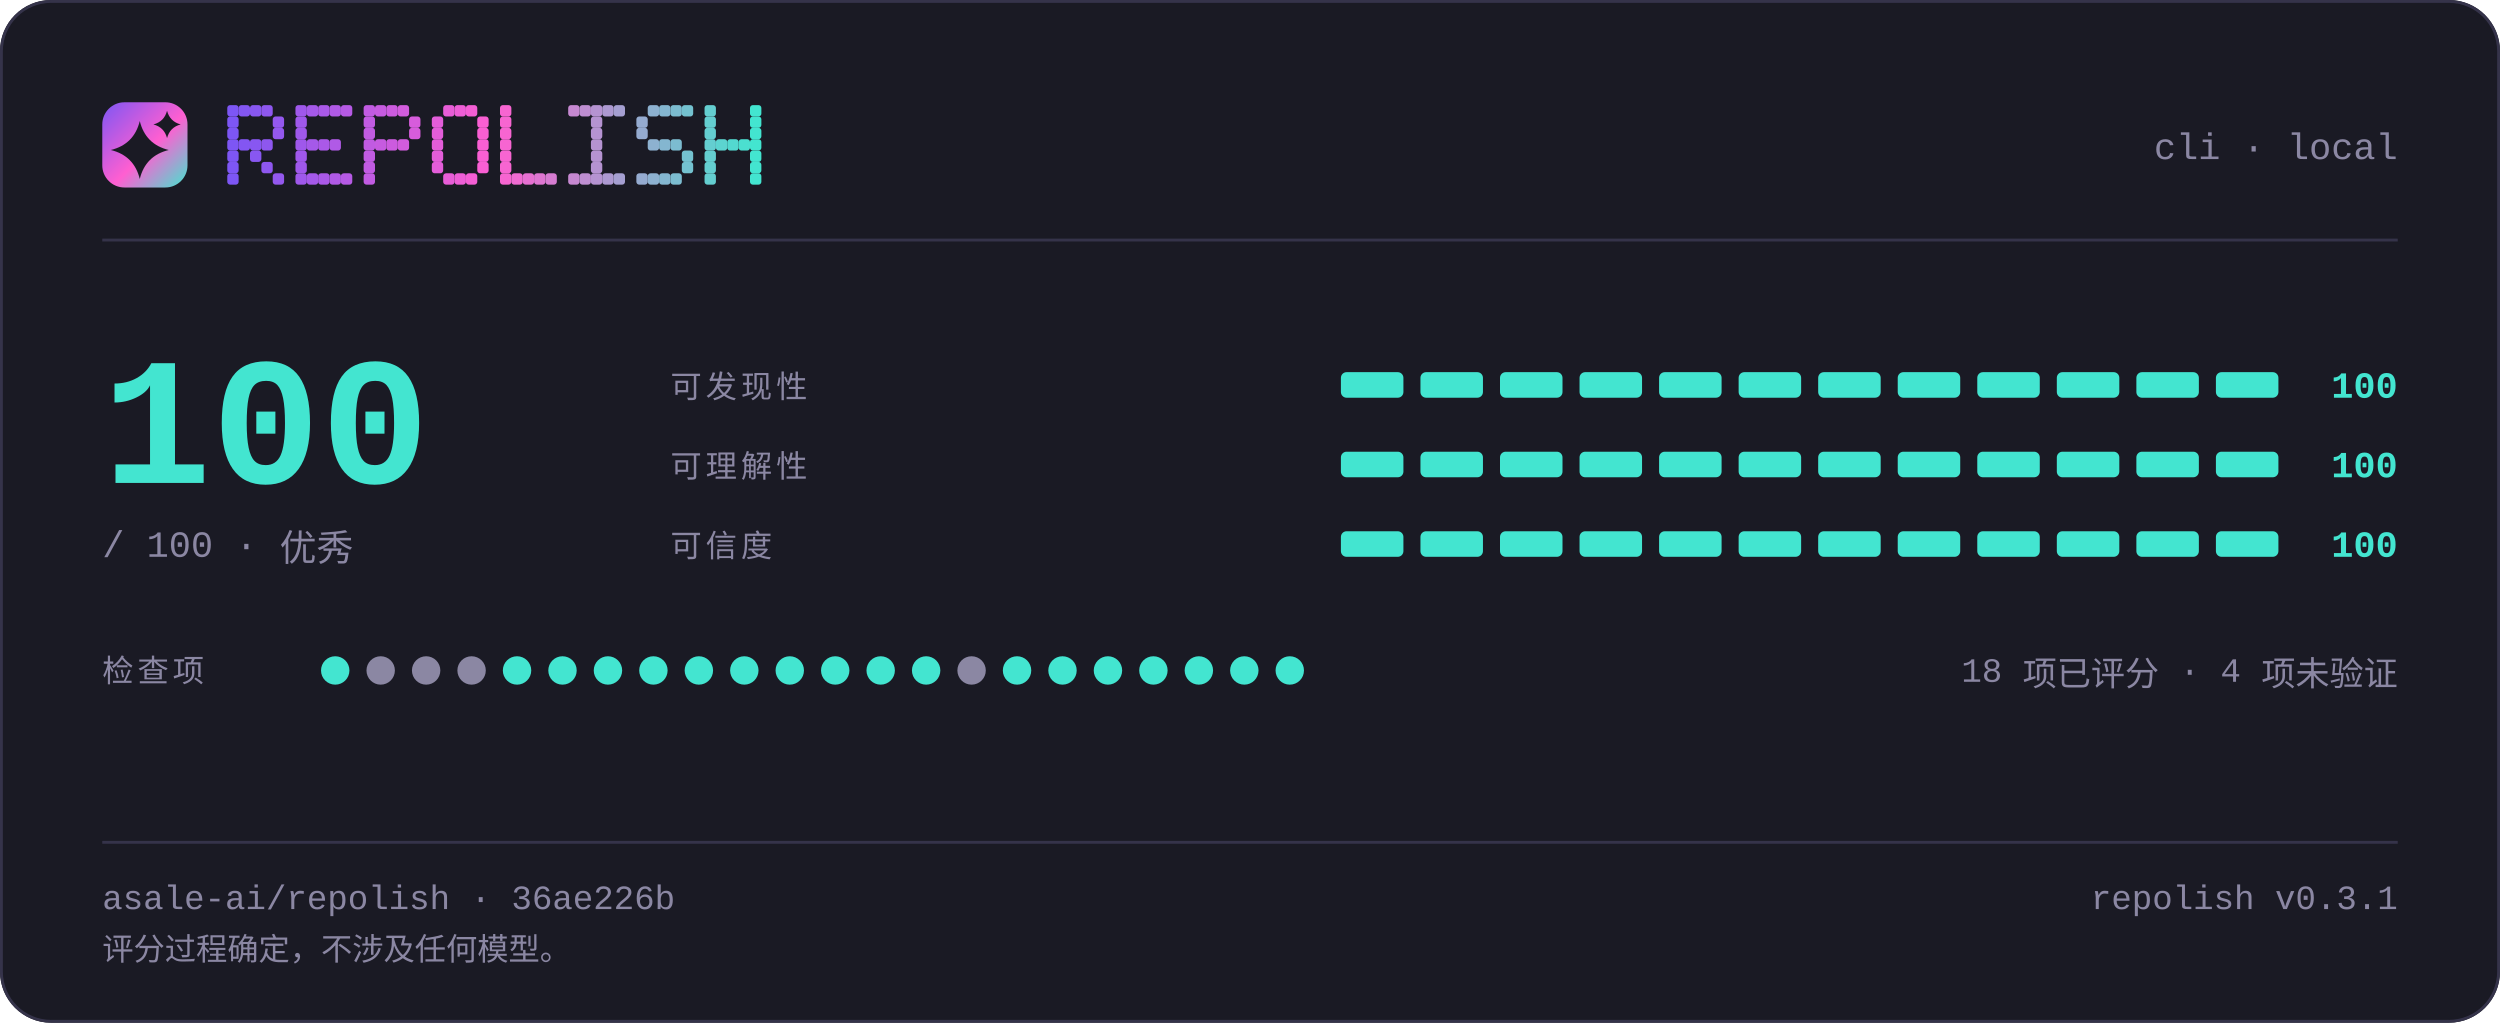
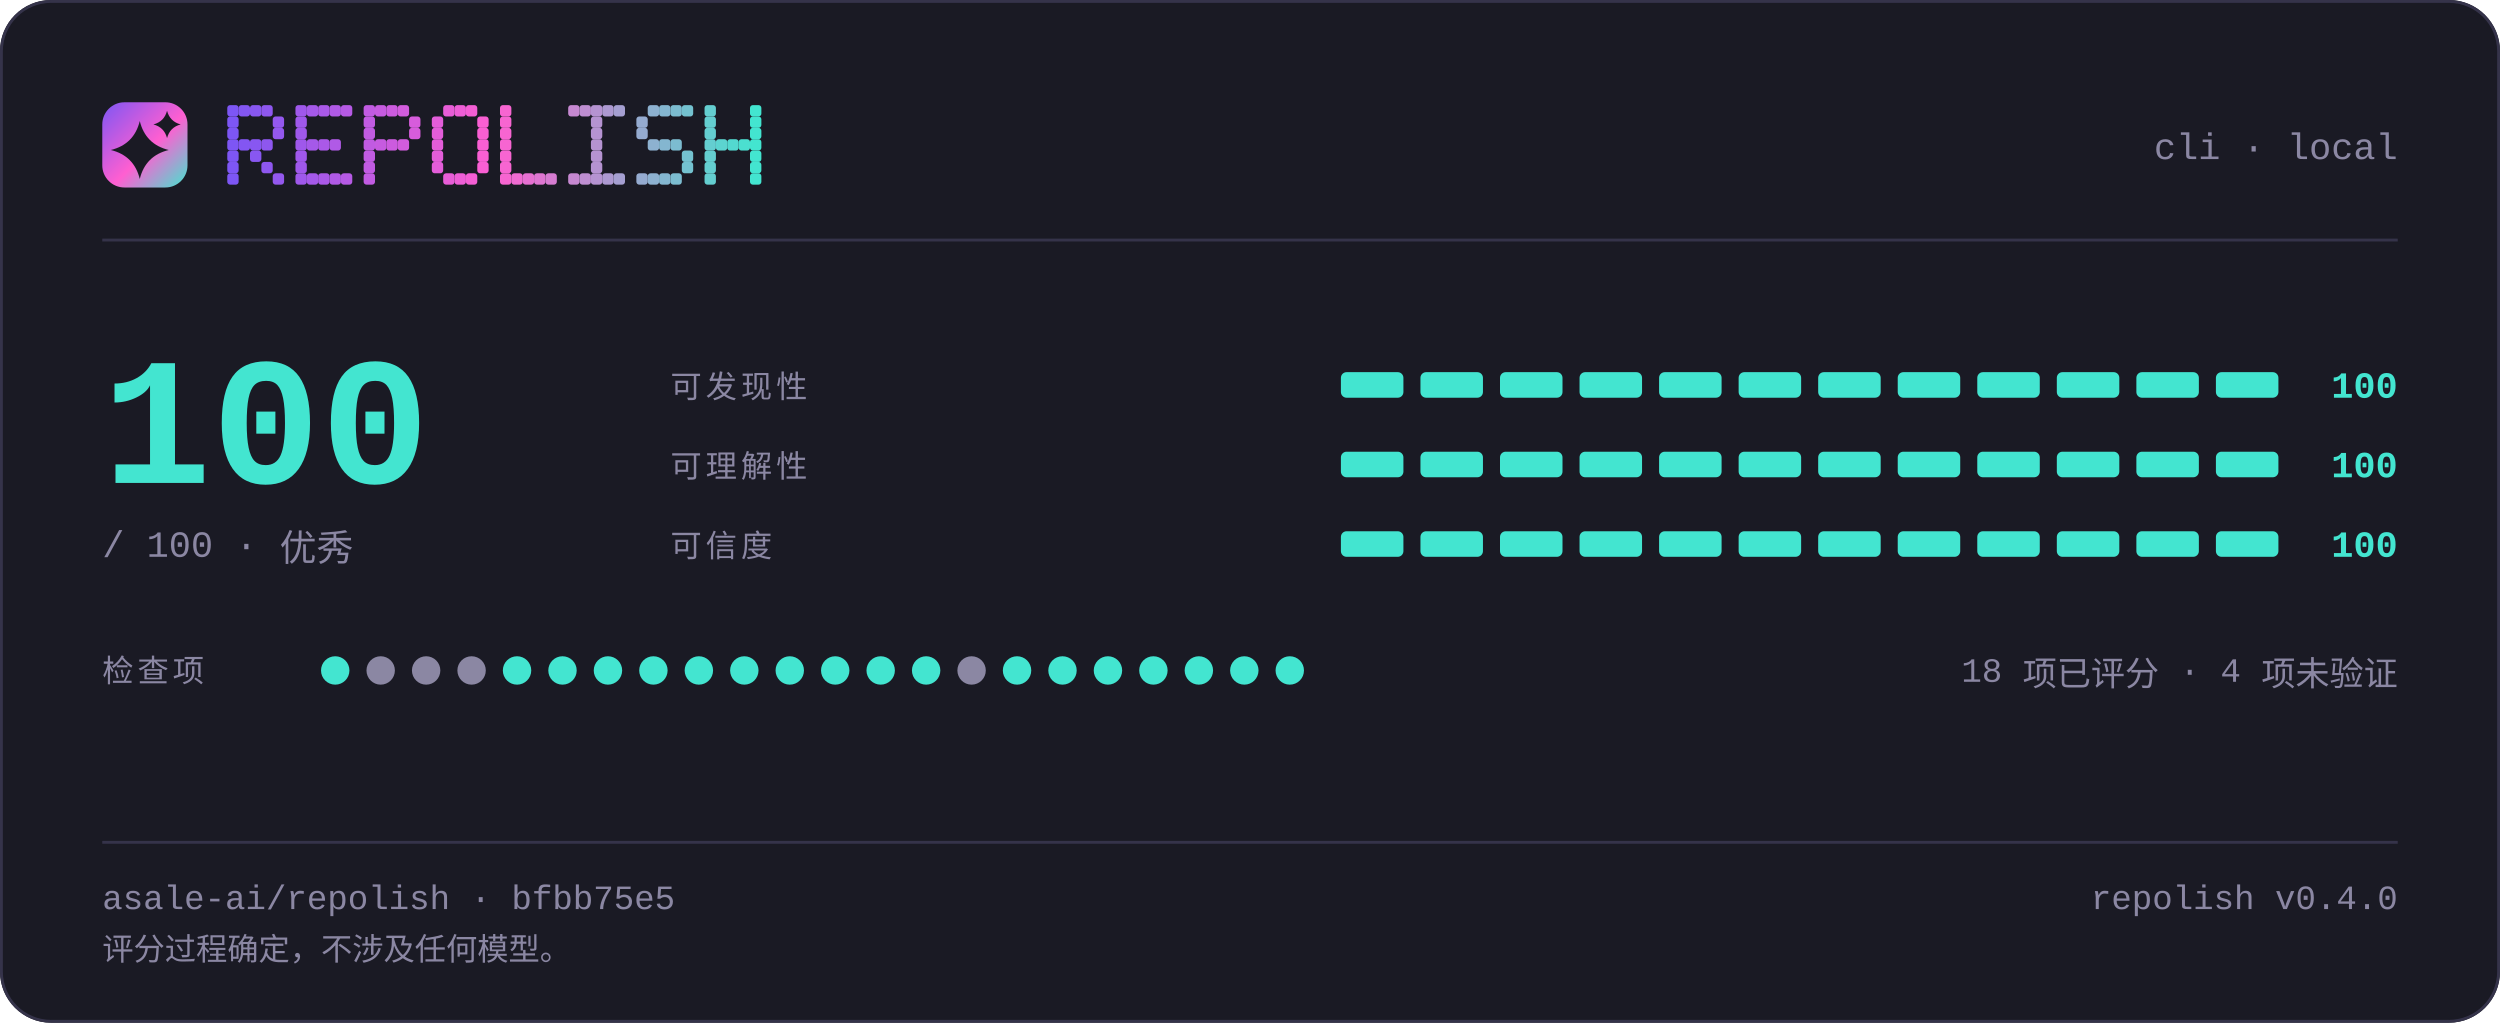
<svg xmlns="http://www.w3.org/2000/svg" width="880" height="360" viewBox="0 0 880 360" lang="zh-CN" role="img" aria-label="repolish report card — 100 out of 100">
  <defs>
    <linearGradient id="brand" x1="0" y1="0" x2="1" y2="1">
      <stop offset="0" stop-color="#7d56f4" />
      <stop offset="0.55" stop-color="#ff5fd1" />
      <stop offset="1" stop-color="#43e5d0" />
    </linearGradient>
  </defs>
  <style>
    .t { font-family: ui-monospace, SFMono-Regular, "SF Mono", Menlo, Consolas, "Liberation Mono", "Noto Sans Mono CJK SC", "Noto Sans Mono CJK JP", "Microsoft YaHei", "Hiragino Sans", "Yu Gothic", monospace; }
  </style>
  <rect x="0" y="0" width="880" height="360" rx="18.0" fill="#1a1a24" />
  <rect x="0.5" y="0.5" width="879" height="359" rx="17.5" fill="none" stroke="#35334a" />
  <rect x="36" y="36" width="30" height="30" rx="7.8" fill="url(#brand)" />
  <path d="M49.2 42.6Q51.2 50.8 59.4 52.8Q51.2 54.8 49.2 63.0Q47.2 54.8 39.0 52.8Q47.2 50.8 49.2 42.6Z" fill="#1a1a24" />
  <path d="M58.8 39.0Q59.8 42.8 63.6 43.8Q59.8 44.8 58.8 48.6Q57.8 44.8 54.0 43.8Q57.8 42.8 58.8 39.0Z" fill="#1a1a24" />
  <g fill="#7d56f4">
    <rect x="80" y="37" width="4" height="4" rx="1" />
    <rect x="80" y="41" width="4" height="4" rx="1" />
    <rect x="80" y="45" width="4" height="4" rx="1" />
    <rect x="80" y="49" width="4" height="4" rx="1" />
    <rect x="80" y="53" width="4" height="4" rx="1" />
    <rect x="80" y="57" width="4" height="4" rx="1" />
    <rect x="80" y="61" width="4" height="4" rx="1" />
  </g>
  <g fill="#8356f2">
    <rect x="84" y="37" width="4" height="4" rx="1" />
    <rect x="84" y="49" width="4" height="4" rx="1" />
  </g>
  <g fill="#8857f1">
    <rect x="88" y="37" width="4" height="4" rx="1" />
    <rect x="88" y="49" width="4" height="4" rx="1" />
    <rect x="88" y="53" width="4" height="4" rx="1" />
  </g>
  <g fill="#8e57ef">
    <rect x="92" y="37" width="4" height="4" rx="1" />
    <rect x="92" y="49" width="4" height="4" rx="1" />
    <rect x="92" y="57" width="4" height="4" rx="1" />
  </g>
  <g fill="#9458ee">
    <rect x="96" y="41" width="4" height="4" rx="1" />
    <rect x="96" y="45" width="4" height="4" rx="1" />
    <rect x="96" y="61" width="4" height="4" rx="1" />
  </g>
  <g fill="#9f58eb">
    <rect x="104" y="37" width="4" height="4" rx="1" />
    <rect x="104" y="41" width="4" height="4" rx="1" />
    <rect x="104" y="45" width="4" height="4" rx="1" />
    <rect x="104" y="49" width="4" height="4" rx="1" />
    <rect x="104" y="53" width="4" height="4" rx="1" />
    <rect x="104" y="57" width="4" height="4" rx="1" />
    <rect x="104" y="61" width="4" height="4" rx="1" />
  </g>
  <g fill="#a559e9">
    <rect x="108" y="37" width="4" height="4" rx="1" />
    <rect x="108" y="49" width="4" height="4" rx="1" />
    <rect x="108" y="61" width="4" height="4" rx="1" />
  </g>
  <g fill="#aa59e8">
    <rect x="112" y="37" width="4" height="4" rx="1" />
    <rect x="112" y="49" width="4" height="4" rx="1" />
    <rect x="112" y="61" width="4" height="4" rx="1" />
  </g>
  <g fill="#b05ae6">
    <rect x="116" y="37" width="4" height="4" rx="1" />
    <rect x="116" y="49" width="4" height="4" rx="1" />
    <rect x="116" y="61" width="4" height="4" rx="1" />
  </g>
  <g fill="#b65ae5">
    <rect x="120" y="37" width="4" height="4" rx="1" />
    <rect x="120" y="61" width="4" height="4" rx="1" />
  </g>
  <g fill="#c15be2">
    <rect x="128" y="37" width="4" height="4" rx="1" />
    <rect x="128" y="41" width="4" height="4" rx="1" />
    <rect x="128" y="45" width="4" height="4" rx="1" />
    <rect x="128" y="49" width="4" height="4" rx="1" />
    <rect x="128" y="53" width="4" height="4" rx="1" />
    <rect x="128" y="57" width="4" height="4" rx="1" />
    <rect x="128" y="61" width="4" height="4" rx="1" />
  </g>
  <g fill="#c65be0">
    <rect x="132" y="37" width="4" height="4" rx="1" />
    <rect x="132" y="49" width="4" height="4" rx="1" />
  </g>
  <g fill="#cc5bdf">
    <rect x="136" y="37" width="4" height="4" rx="1" />
    <rect x="136" y="49" width="4" height="4" rx="1" />
  </g>
  <g fill="#d25cdd">
    <rect x="140" y="37" width="4" height="4" rx="1" />
    <rect x="140" y="49" width="4" height="4" rx="1" />
  </g>
  <g fill="#d75cdc">
    <rect x="144" y="41" width="4" height="4" rx="1" />
    <rect x="144" y="45" width="4" height="4" rx="1" />
  </g>
  <g fill="#e35dd9">
    <rect x="152" y="41" width="4" height="4" rx="1" />
    <rect x="152" y="45" width="4" height="4" rx="1" />
    <rect x="152" y="49" width="4" height="4" rx="1" />
    <rect x="152" y="53" width="4" height="4" rx="1" />
    <rect x="152" y="57" width="4" height="4" rx="1" />
  </g>
  <g fill="#e85dd7">
    <rect x="156" y="37" width="4" height="4" rx="1" />
    <rect x="156" y="61" width="4" height="4" rx="1" />
  </g>
  <g fill="#ee5ed6">
    <rect x="160" y="37" width="4" height="4" rx="1" />
    <rect x="160" y="61" width="4" height="4" rx="1" />
  </g>
  <g fill="#f45ed4">
    <rect x="164" y="37" width="4" height="4" rx="1" />
    <rect x="164" y="61" width="4" height="4" rx="1" />
  </g>
  <g fill="#f95fd3">
    <rect x="168" y="41" width="4" height="4" rx="1" />
    <rect x="168" y="45" width="4" height="4" rx="1" />
    <rect x="168" y="49" width="4" height="4" rx="1" />
    <rect x="168" y="53" width="4" height="4" rx="1" />
    <rect x="168" y="57" width="4" height="4" rx="1" />
  </g>
  <g fill="#f765d1">
    <rect x="176" y="37" width="4" height="4" rx="1" />
    <rect x="176" y="41" width="4" height="4" rx="1" />
    <rect x="176" y="45" width="4" height="4" rx="1" />
    <rect x="176" y="49" width="4" height="4" rx="1" />
    <rect x="176" y="53" width="4" height="4" rx="1" />
    <rect x="176" y="57" width="4" height="4" rx="1" />
    <rect x="176" y="61" width="4" height="4" rx="1" />
  </g>
  <g fill="#ef6bd1">
    <rect x="180" y="61" width="4" height="4" rx="1" />
  </g>
  <g fill="#e670d1">
    <rect x="184" y="61" width="4" height="4" rx="1" />
  </g>
  <g fill="#de76d1">
    <rect x="188" y="61" width="4" height="4" rx="1" />
  </g>
  <g fill="#d67cd1">
    <rect x="192" y="61" width="4" height="4" rx="1" />
  </g>
  <g fill="#c688d1">
    <rect x="200" y="37" width="4" height="4" rx="1" />
    <rect x="200" y="61" width="4" height="4" rx="1" />
  </g>
  <g fill="#be8ed1">
    <rect x="204" y="37" width="4" height="4" rx="1" />
    <rect x="204" y="61" width="4" height="4" rx="1" />
  </g>
  <g fill="#b593d1">
    <rect x="208" y="37" width="4" height="4" rx="1" />
    <rect x="208" y="41" width="4" height="4" rx="1" />
    <rect x="208" y="45" width="4" height="4" rx="1" />
    <rect x="208" y="49" width="4" height="4" rx="1" />
    <rect x="208" y="53" width="4" height="4" rx="1" />
    <rect x="208" y="57" width="4" height="4" rx="1" />
    <rect x="208" y="61" width="4" height="4" rx="1" />
  </g>
  <g fill="#ad99d1">
    <rect x="212" y="37" width="4" height="4" rx="1" />
    <rect x="212" y="61" width="4" height="4" rx="1" />
  </g>
  <g fill="#a59fd1">
    <rect x="216" y="37" width="4" height="4" rx="1" />
    <rect x="216" y="61" width="4" height="4" rx="1" />
  </g>
  <g fill="#95abd0">
    <rect x="224" y="41" width="4" height="4" rx="1" />
    <rect x="224" y="45" width="4" height="4" rx="1" />
    <rect x="224" y="61" width="4" height="4" rx="1" />
  </g>
  <g fill="#8db1d0">
    <rect x="228" y="37" width="4" height="4" rx="1" />
    <rect x="228" y="49" width="4" height="4" rx="1" />
    <rect x="228" y="61" width="4" height="4" rx="1" />
  </g>
  <g fill="#84b6d0">
    <rect x="232" y="37" width="4" height="4" rx="1" />
    <rect x="232" y="49" width="4" height="4" rx="1" />
    <rect x="232" y="61" width="4" height="4" rx="1" />
  </g>
  <g fill="#7cbcd0">
    <rect x="236" y="37" width="4" height="4" rx="1" />
    <rect x="236" y="49" width="4" height="4" rx="1" />
    <rect x="236" y="61" width="4" height="4" rx="1" />
  </g>
  <g fill="#74c2d0">
    <rect x="240" y="37" width="4" height="4" rx="1" />
    <rect x="240" y="53" width="4" height="4" rx="1" />
    <rect x="240" y="57" width="4" height="4" rx="1" />
  </g>
  <g fill="#64ced0">
    <rect x="248" y="37" width="4" height="4" rx="1" />
    <rect x="248" y="41" width="4" height="4" rx="1" />
    <rect x="248" y="45" width="4" height="4" rx="1" />
    <rect x="248" y="49" width="4" height="4" rx="1" />
    <rect x="248" y="53" width="4" height="4" rx="1" />
    <rect x="248" y="57" width="4" height="4" rx="1" />
    <rect x="248" y="61" width="4" height="4" rx="1" />
  </g>
  <g fill="#5cd4d0">
    <rect x="252" y="49" width="4" height="4" rx="1" />
  </g>
  <g fill="#53d9d0">
    <rect x="256" y="49" width="4" height="4" rx="1" />
  </g>
  <g fill="#4bdfd0">
    <rect x="260" y="49" width="4" height="4" rx="1" />
  </g>
  <g fill="#43e5d0">
    <rect x="264" y="37" width="4" height="4" rx="1" />
    <rect x="264" y="41" width="4" height="4" rx="1" />
    <rect x="264" y="45" width="4" height="4" rx="1" />
    <rect x="264" y="49" width="4" height="4" rx="1" />
    <rect x="264" y="53" width="4" height="4" rx="1" />
    <rect x="264" y="57" width="4" height="4" rx="1" />
    <rect x="264" y="61" width="4" height="4" rx="1" />
  </g>
  <text class="t" x="844" y="56" font-size="13" fill="#8b87a3" text-anchor="end">cli · local</text>
  <rect x="36" y="84" width="808" height="1" fill="#35334a" />
  <text class="t" x="36" y="170" font-size="64" fill="#43e5d0" text-anchor="start" font-weight="700">100</text>
  <text class="t" x="36" y="196" font-size="13" fill="#8b87a3" text-anchor="start">/ 100  ·  优秀</text>
  <text class="t" x="236" y="140" font-size="11" fill="#8b87a3" text-anchor="start" letter-spacing="1.4">可发现性</text>
  <rect x="472" y="131" width="22" height="9" rx="2.0" fill="#43e5d0" />
  <rect x="500" y="131" width="22" height="9" rx="2.0" fill="#43e5d0" />
  <rect x="528" y="131" width="22" height="9" rx="2.0" fill="#43e5d0" />
  <rect x="556" y="131" width="22" height="9" rx="2.0" fill="#43e5d0" />
  <rect x="584" y="131" width="22" height="9" rx="2.0" fill="#43e5d0" />
  <rect x="612" y="131" width="22" height="9" rx="2.0" fill="#43e5d0" />
  <rect x="640" y="131" width="22" height="9" rx="2.0" fill="#43e5d0" />
  <rect x="668" y="131" width="22" height="9" rx="2.0" fill="#43e5d0" />
  <rect x="696" y="131" width="22" height="9" rx="2.0" fill="#43e5d0" />
  <rect x="724" y="131" width="22" height="9" rx="2.0" fill="#43e5d0" />
  <rect x="752" y="131" width="22" height="9" rx="2.0" fill="#43e5d0" />
  <rect x="780" y="131" width="22" height="9" rx="2.0" fill="#43e5d0" />
  <text class="t" x="844" y="140" font-size="13" fill="#43e5d0" text-anchor="end" font-weight="700">100</text>
  <text class="t" x="236" y="168" font-size="11" fill="#8b87a3" text-anchor="start" letter-spacing="1.4">可理解性</text>
  <rect x="472" y="159" width="22" height="9" rx="2.0" fill="#43e5d0" />
  <rect x="500" y="159" width="22" height="9" rx="2.0" fill="#43e5d0" />
  <rect x="528" y="159" width="22" height="9" rx="2.0" fill="#43e5d0" />
  <rect x="556" y="159" width="22" height="9" rx="2.0" fill="#43e5d0" />
  <rect x="584" y="159" width="22" height="9" rx="2.0" fill="#43e5d0" />
  <rect x="612" y="159" width="22" height="9" rx="2.0" fill="#43e5d0" />
  <rect x="640" y="159" width="22" height="9" rx="2.0" fill="#43e5d0" />
  <rect x="668" y="159" width="22" height="9" rx="2.0" fill="#43e5d0" />
  <rect x="696" y="159" width="22" height="9" rx="2.0" fill="#43e5d0" />
  <rect x="724" y="159" width="22" height="9" rx="2.0" fill="#43e5d0" />
  <rect x="752" y="159" width="22" height="9" rx="2.0" fill="#43e5d0" />
  <rect x="780" y="159" width="22" height="9" rx="2.0" fill="#43e5d0" />
  <text class="t" x="844" y="168" font-size="13" fill="#43e5d0" text-anchor="end" font-weight="700">100</text>
  <text class="t" x="236" y="196" font-size="11" fill="#8b87a3" text-anchor="start" letter-spacing="1.4">可信度</text>
  <rect x="472" y="187" width="22" height="9" rx="2.0" fill="#43e5d0" />
  <rect x="500" y="187" width="22" height="9" rx="2.0" fill="#43e5d0" />
  <rect x="528" y="187" width="22" height="9" rx="2.0" fill="#43e5d0" />
  <rect x="556" y="187" width="22" height="9" rx="2.0" fill="#43e5d0" />
  <rect x="584" y="187" width="22" height="9" rx="2.0" fill="#43e5d0" />
  <rect x="612" y="187" width="22" height="9" rx="2.0" fill="#43e5d0" />
  <rect x="640" y="187" width="22" height="9" rx="2.0" fill="#43e5d0" />
  <rect x="668" y="187" width="22" height="9" rx="2.0" fill="#43e5d0" />
  <rect x="696" y="187" width="22" height="9" rx="2.0" fill="#43e5d0" />
  <rect x="724" y="187" width="22" height="9" rx="2.0" fill="#43e5d0" />
  <rect x="752" y="187" width="22" height="9" rx="2.0" fill="#43e5d0" />
  <rect x="780" y="187" width="22" height="9" rx="2.0" fill="#43e5d0" />
  <text class="t" x="844" y="196" font-size="13" fill="#43e5d0" text-anchor="end" font-weight="700">100</text>
  <text class="t" x="36" y="240" font-size="11" fill="#8b87a3" text-anchor="start" letter-spacing="1.4">检查项</text>
  <circle cx="118" cy="236" r="5" fill="#43e5d0" />
  <circle cx="134" cy="236" r="5" fill="#8b87a3" />
  <circle cx="150" cy="236" r="5" fill="#8b87a3" />
  <circle cx="166" cy="236" r="5" fill="#8b87a3" />
  <circle cx="182" cy="236" r="5" fill="#43e5d0" />
  <circle cx="198" cy="236" r="5" fill="#43e5d0" />
  <circle cx="214" cy="236" r="5" fill="#43e5d0" />
  <circle cx="230" cy="236" r="5" fill="#43e5d0" />
  <circle cx="246" cy="236" r="5" fill="#43e5d0" />
  <circle cx="262" cy="236" r="5" fill="#43e5d0" />
  <circle cx="278" cy="236" r="5" fill="#43e5d0" />
  <circle cx="294" cy="236" r="5" fill="#43e5d0" />
  <circle cx="310" cy="236" r="5" fill="#43e5d0" />
  <circle cx="326" cy="236" r="5" fill="#43e5d0" />
  <circle cx="342" cy="236" r="5" fill="#8b87a3" />
  <circle cx="358" cy="236" r="5" fill="#43e5d0" />
  <circle cx="374" cy="236" r="5" fill="#43e5d0" />
  <circle cx="390" cy="236" r="5" fill="#43e5d0" />
  <circle cx="406" cy="236" r="5" fill="#43e5d0" />
  <circle cx="422" cy="236" r="5" fill="#43e5d0" />
  <circle cx="438" cy="236" r="5" fill="#43e5d0" />
  <circle cx="454" cy="236" r="5" fill="#43e5d0" />
  <text class="t" x="844" y="240" font-size="12" fill="#8b87a3" text-anchor="end">18 项已评分 · 4 项未验证</text>
  <rect x="36" y="296" width="808" height="1" fill="#35334a" />
-   <text class="t" x="36" y="320" font-size="12" fill="#8b87a3" text-anchor="start">asale-ai/repolish · 36ae226b</text>
-   <text class="t" x="844" y="320" font-size="12" fill="#8b87a3" text-anchor="end">repolish v0.3.1</text>
+   <text class="t" x="36" y="320" font-size="12" fill="#8b87a3" text-anchor="start">asale-ai/repolish · bfbb75e5</text>
+   <text class="t" x="844" y="320" font-size="12" fill="#8b87a3" text-anchor="end">repolish v0.4.0</text>
  <text class="t" x="36" y="338" font-size="11" fill="#8b87a3" text-anchor="start">评分过程确定，不涉及任何模型。</text>
</svg>
